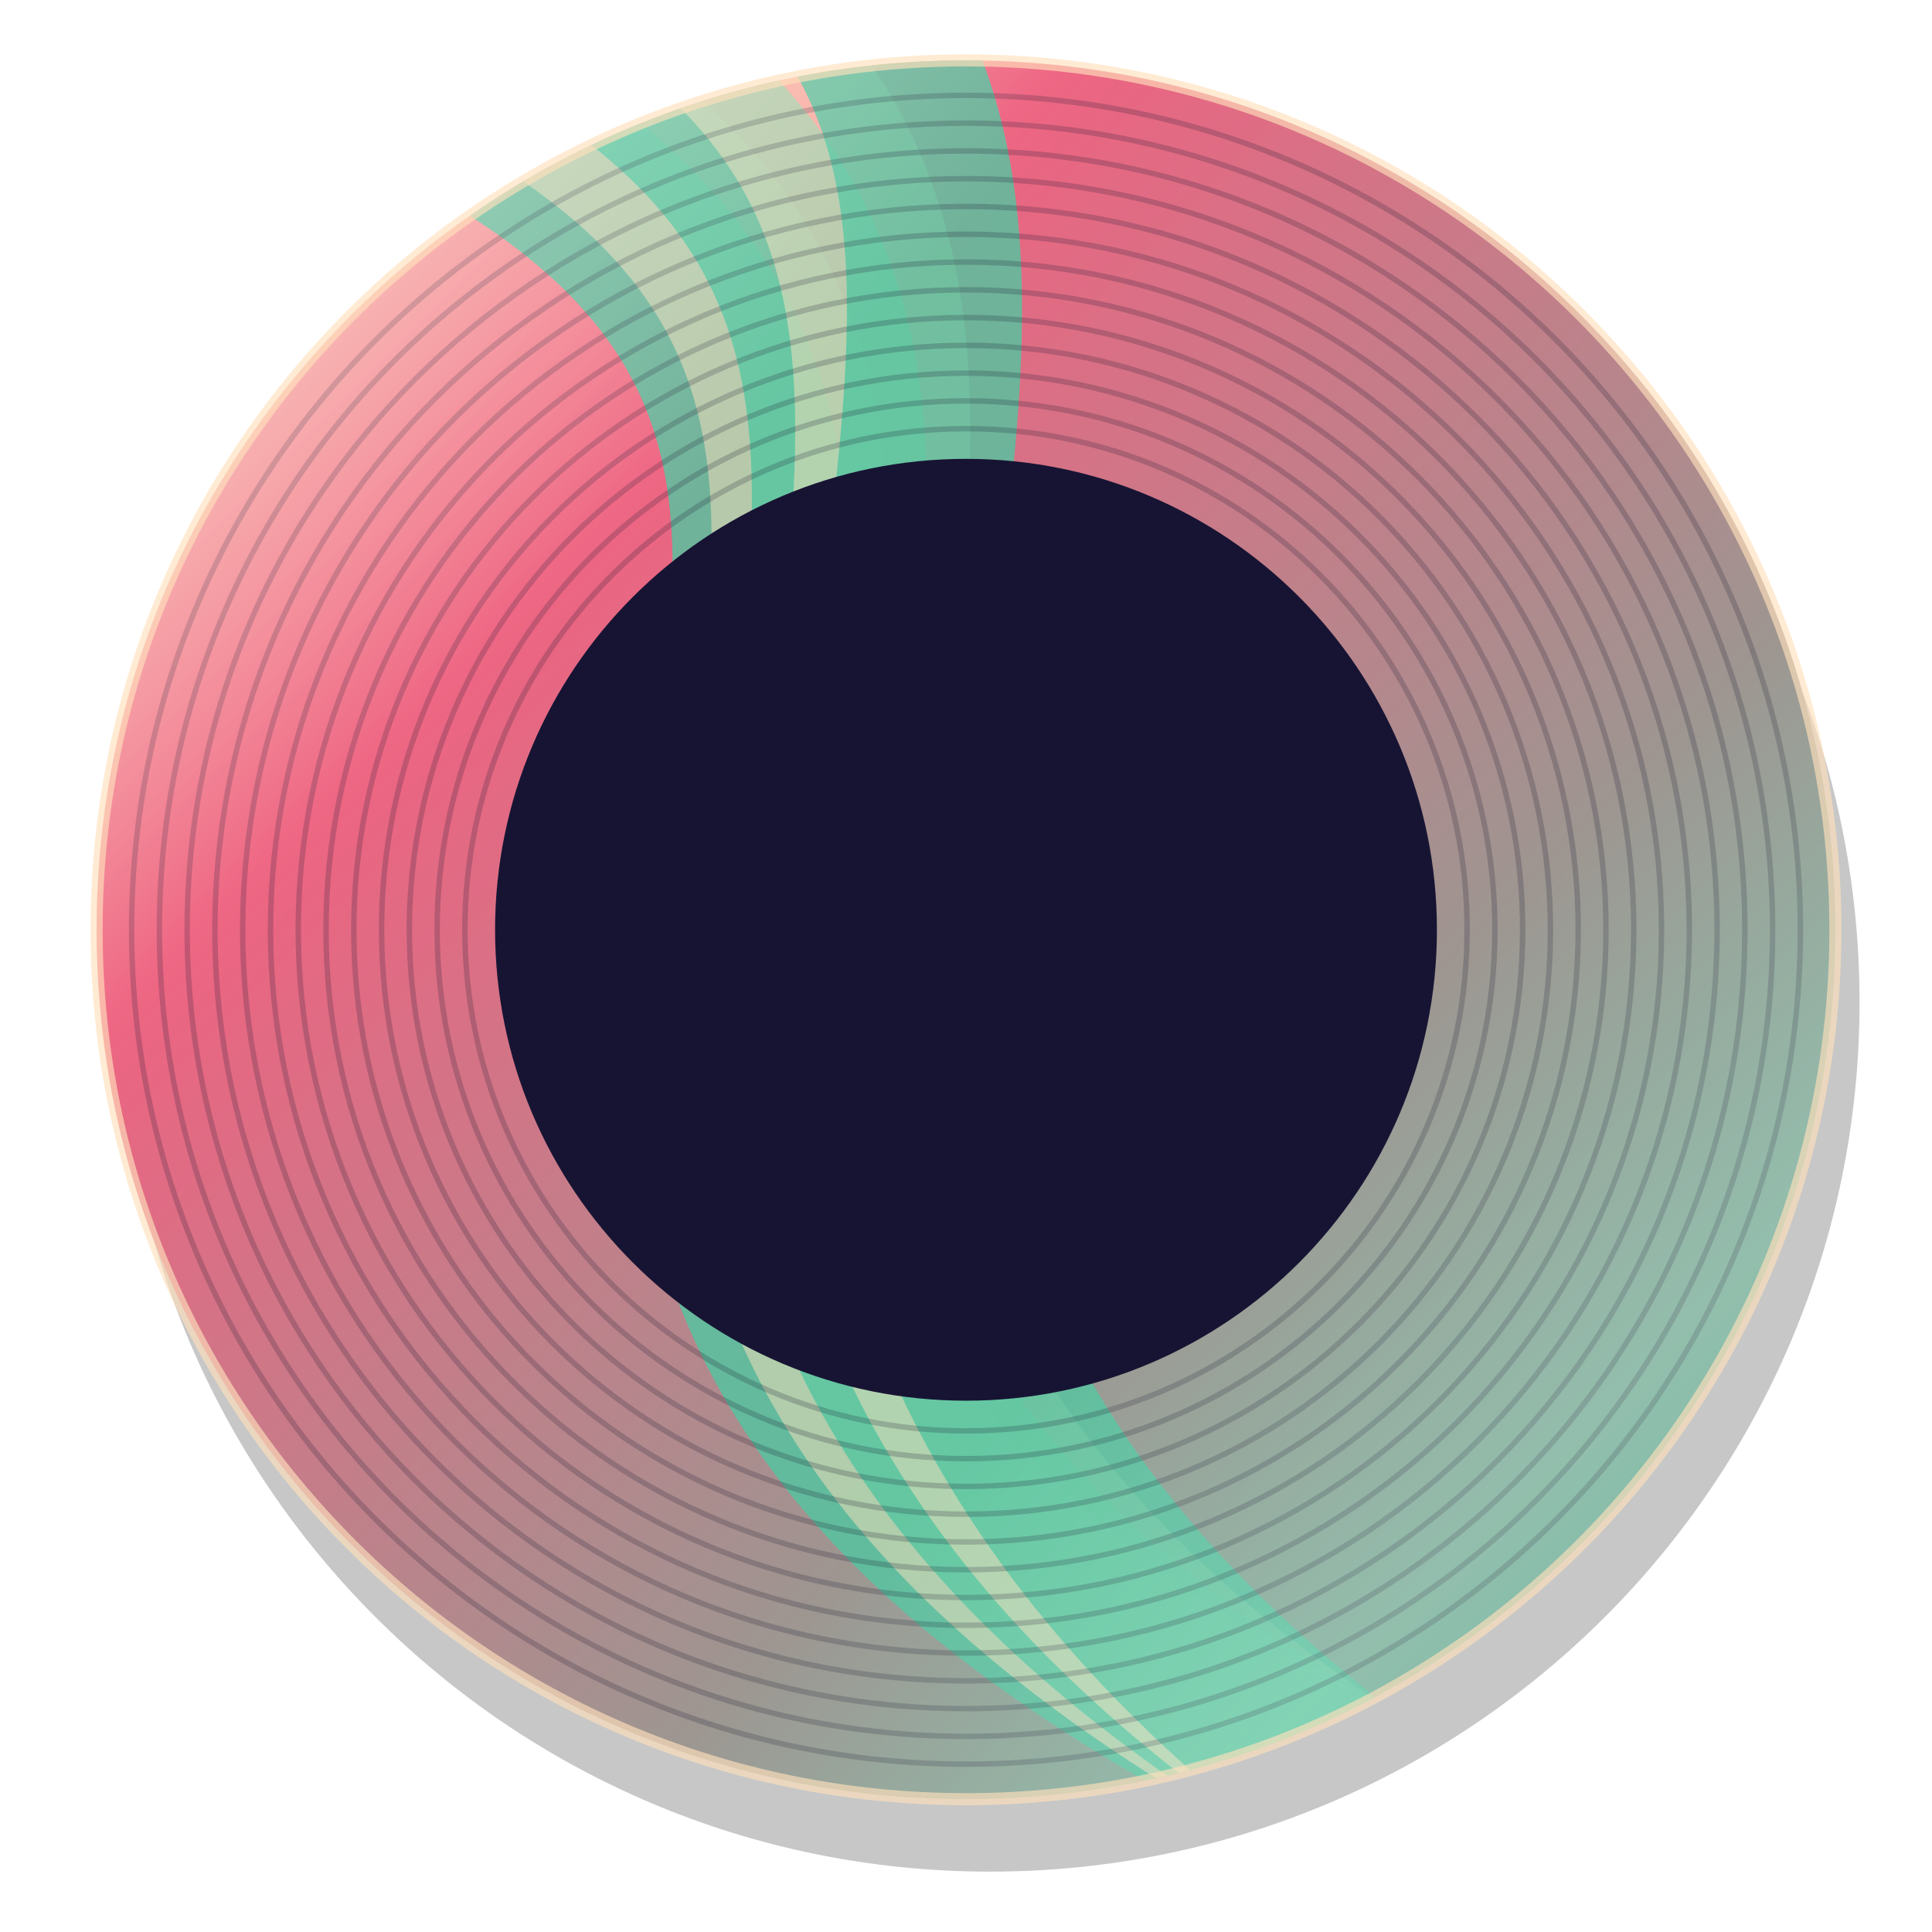
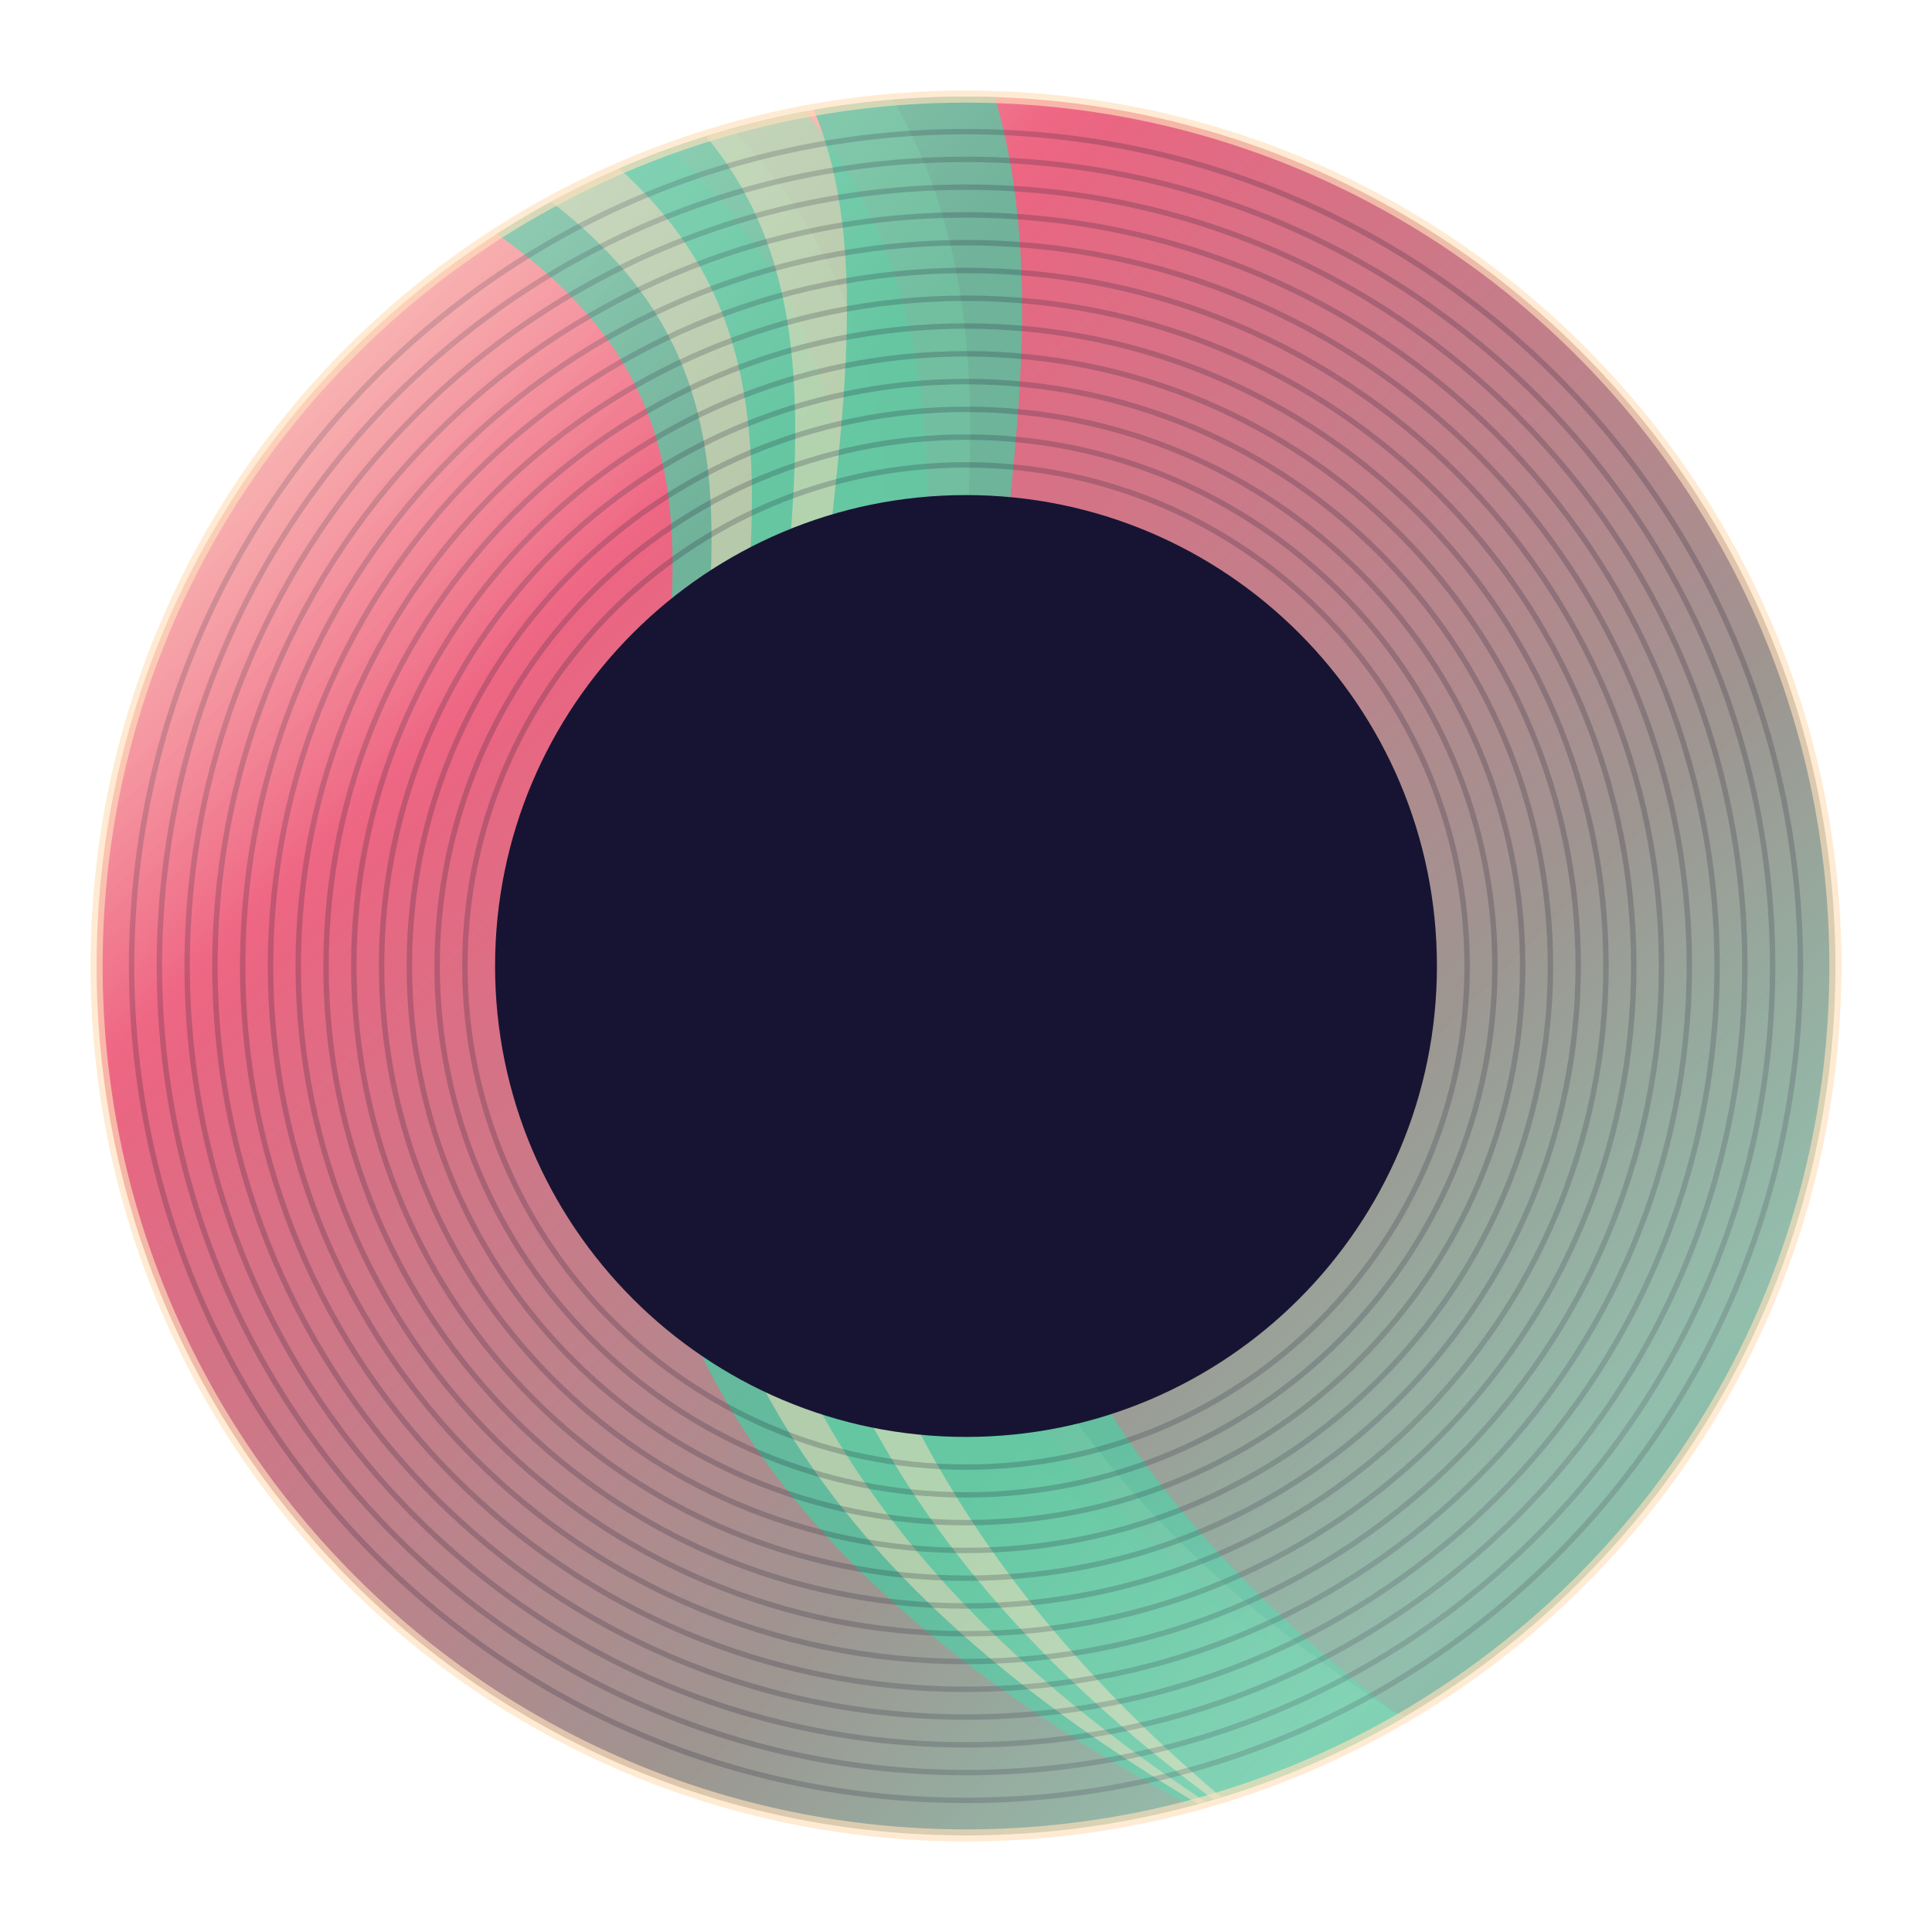
<svg xmlns="http://www.w3.org/2000/svg" viewBox="0 0 320 320">
  <defs>
    <clipPath id="record">
-       <circle cx="160" cy="154" r="144" />
+       <circle cx="160" cy="160" r="144" />
    </clipPath>
    <linearGradient id="wax" x1="0" y1="0" x2="1" y2="1">
      <stop stop-color="#ffe0bb" />
      <stop offset=".28" stop-color="#ee6381" />
      <stop offset="1" stop-color="#51c6a0" />
    </linearGradient>
    <linearGradient id="sheen" x1="0" y1="0" x2="1" y2="1">
      <stop stop-color="#fff" stop-opacity=".42" />
      <stop offset=".3" stop-color="#fff" stop-opacity="0" />
      <stop offset=".65" stop-color="#fff" stop-opacity="0" />
      <stop offset=".82" stop-color="#fff" stop-opacity=".2" />
      <stop offset="1" stop-color="#fff" stop-opacity="0" />
    </linearGradient>
  </defs>
-   <ellipse cx="164" cy="166" rx="144" ry="144" fill="#000" opacity=".22" />
-   <circle cx="160" cy="154" r="144" fill="url(#wax)" opacity="1" />
+   <circle cx="160" cy="160" r="144" fill="url(#wax)" opacity="1" />
  <g clip-path="url(#record)">
    <path d="M-80 -25C380 45 -160 220 390 350" fill="none" stroke="#51c6a0" stroke-width="29" opacity=".8" />
    <path d="M-32 -25C345 45 -118 220 373 350" fill="none" stroke="#ffe0bb" stroke-width="29" opacity=".5" />
    <path d="M16 -25C310 45 -76 220 356 350" fill="none" stroke="#51c6a0" stroke-width="29" opacity=".8" />
    <path d="M64 -25C275 45 -34 220 339 350" fill="none" stroke="#ffe0bb" stroke-width="29" opacity=".5" />
    <path d="M112 -25C240 45 8 220 322 350" fill="none" stroke="#51c6a0" stroke-width="29" opacity=".8" />
  </g>
  <g fill="none" stroke="#11152b" stroke-width=".9" opacity=".21">
-     <circle cx="160" cy="154" r="83" />
-     <circle cx="160" cy="154" r="87.6" />
-     <circle cx="160" cy="154" r="92.2" />
-     <circle cx="160" cy="154" r="96.8" />
-     <circle cx="160" cy="154" r="101.4" />
-     <circle cx="160" cy="154" r="106" />
-     <circle cx="160" cy="154" r="110.6" />
-     <circle cx="160" cy="154" r="115.2" />
-     <circle cx="160" cy="154" r="119.8" />
-     <circle cx="160" cy="154" r="124.4" />
-     <circle cx="160" cy="154" r="129" />
-     <circle cx="160" cy="154" r="133.6" />
-     <circle cx="160" cy="154" r="138.2" />
+     <circle cx="160" cy="160" r="83" />
+     <circle cx="160" cy="160" r="87.6" />
+     <circle cx="160" cy="160" r="92.2" />
+     <circle cx="160" cy="160" r="96.8" />
+     <circle cx="160" cy="160" r="101.4" />
+     <circle cx="160" cy="160" r="106" />
+     <circle cx="160" cy="160" r="110.6" />
+     <circle cx="160" cy="160" r="115.2" />
+     <circle cx="160" cy="160" r="119.8" />
+     <circle cx="160" cy="160" r="124.4" />
+     <circle cx="160" cy="160" r="129" />
+     <circle cx="160" cy="160" r="133.6" />
+     <circle cx="160" cy="160" r="138.2" />
  </g>
-   <circle cx="160" cy="154" r="144" fill="url(#sheen)" />
-   <circle cx="160" cy="154" r="144" fill="none" stroke="#ffe0bb" stroke-width="2" opacity=".65" />
-   <circle cx="160" cy="154" r="78" fill="#171433" />
+   <circle cx="160" cy="160" r="144" fill="url(#sheen)" />
+   <circle cx="160" cy="160" r="144" fill="none" stroke="#ffe0bb" stroke-width="2" opacity=".65" />
+   <circle cx="160" cy="160" r="78" fill="#171433" />
</svg>
